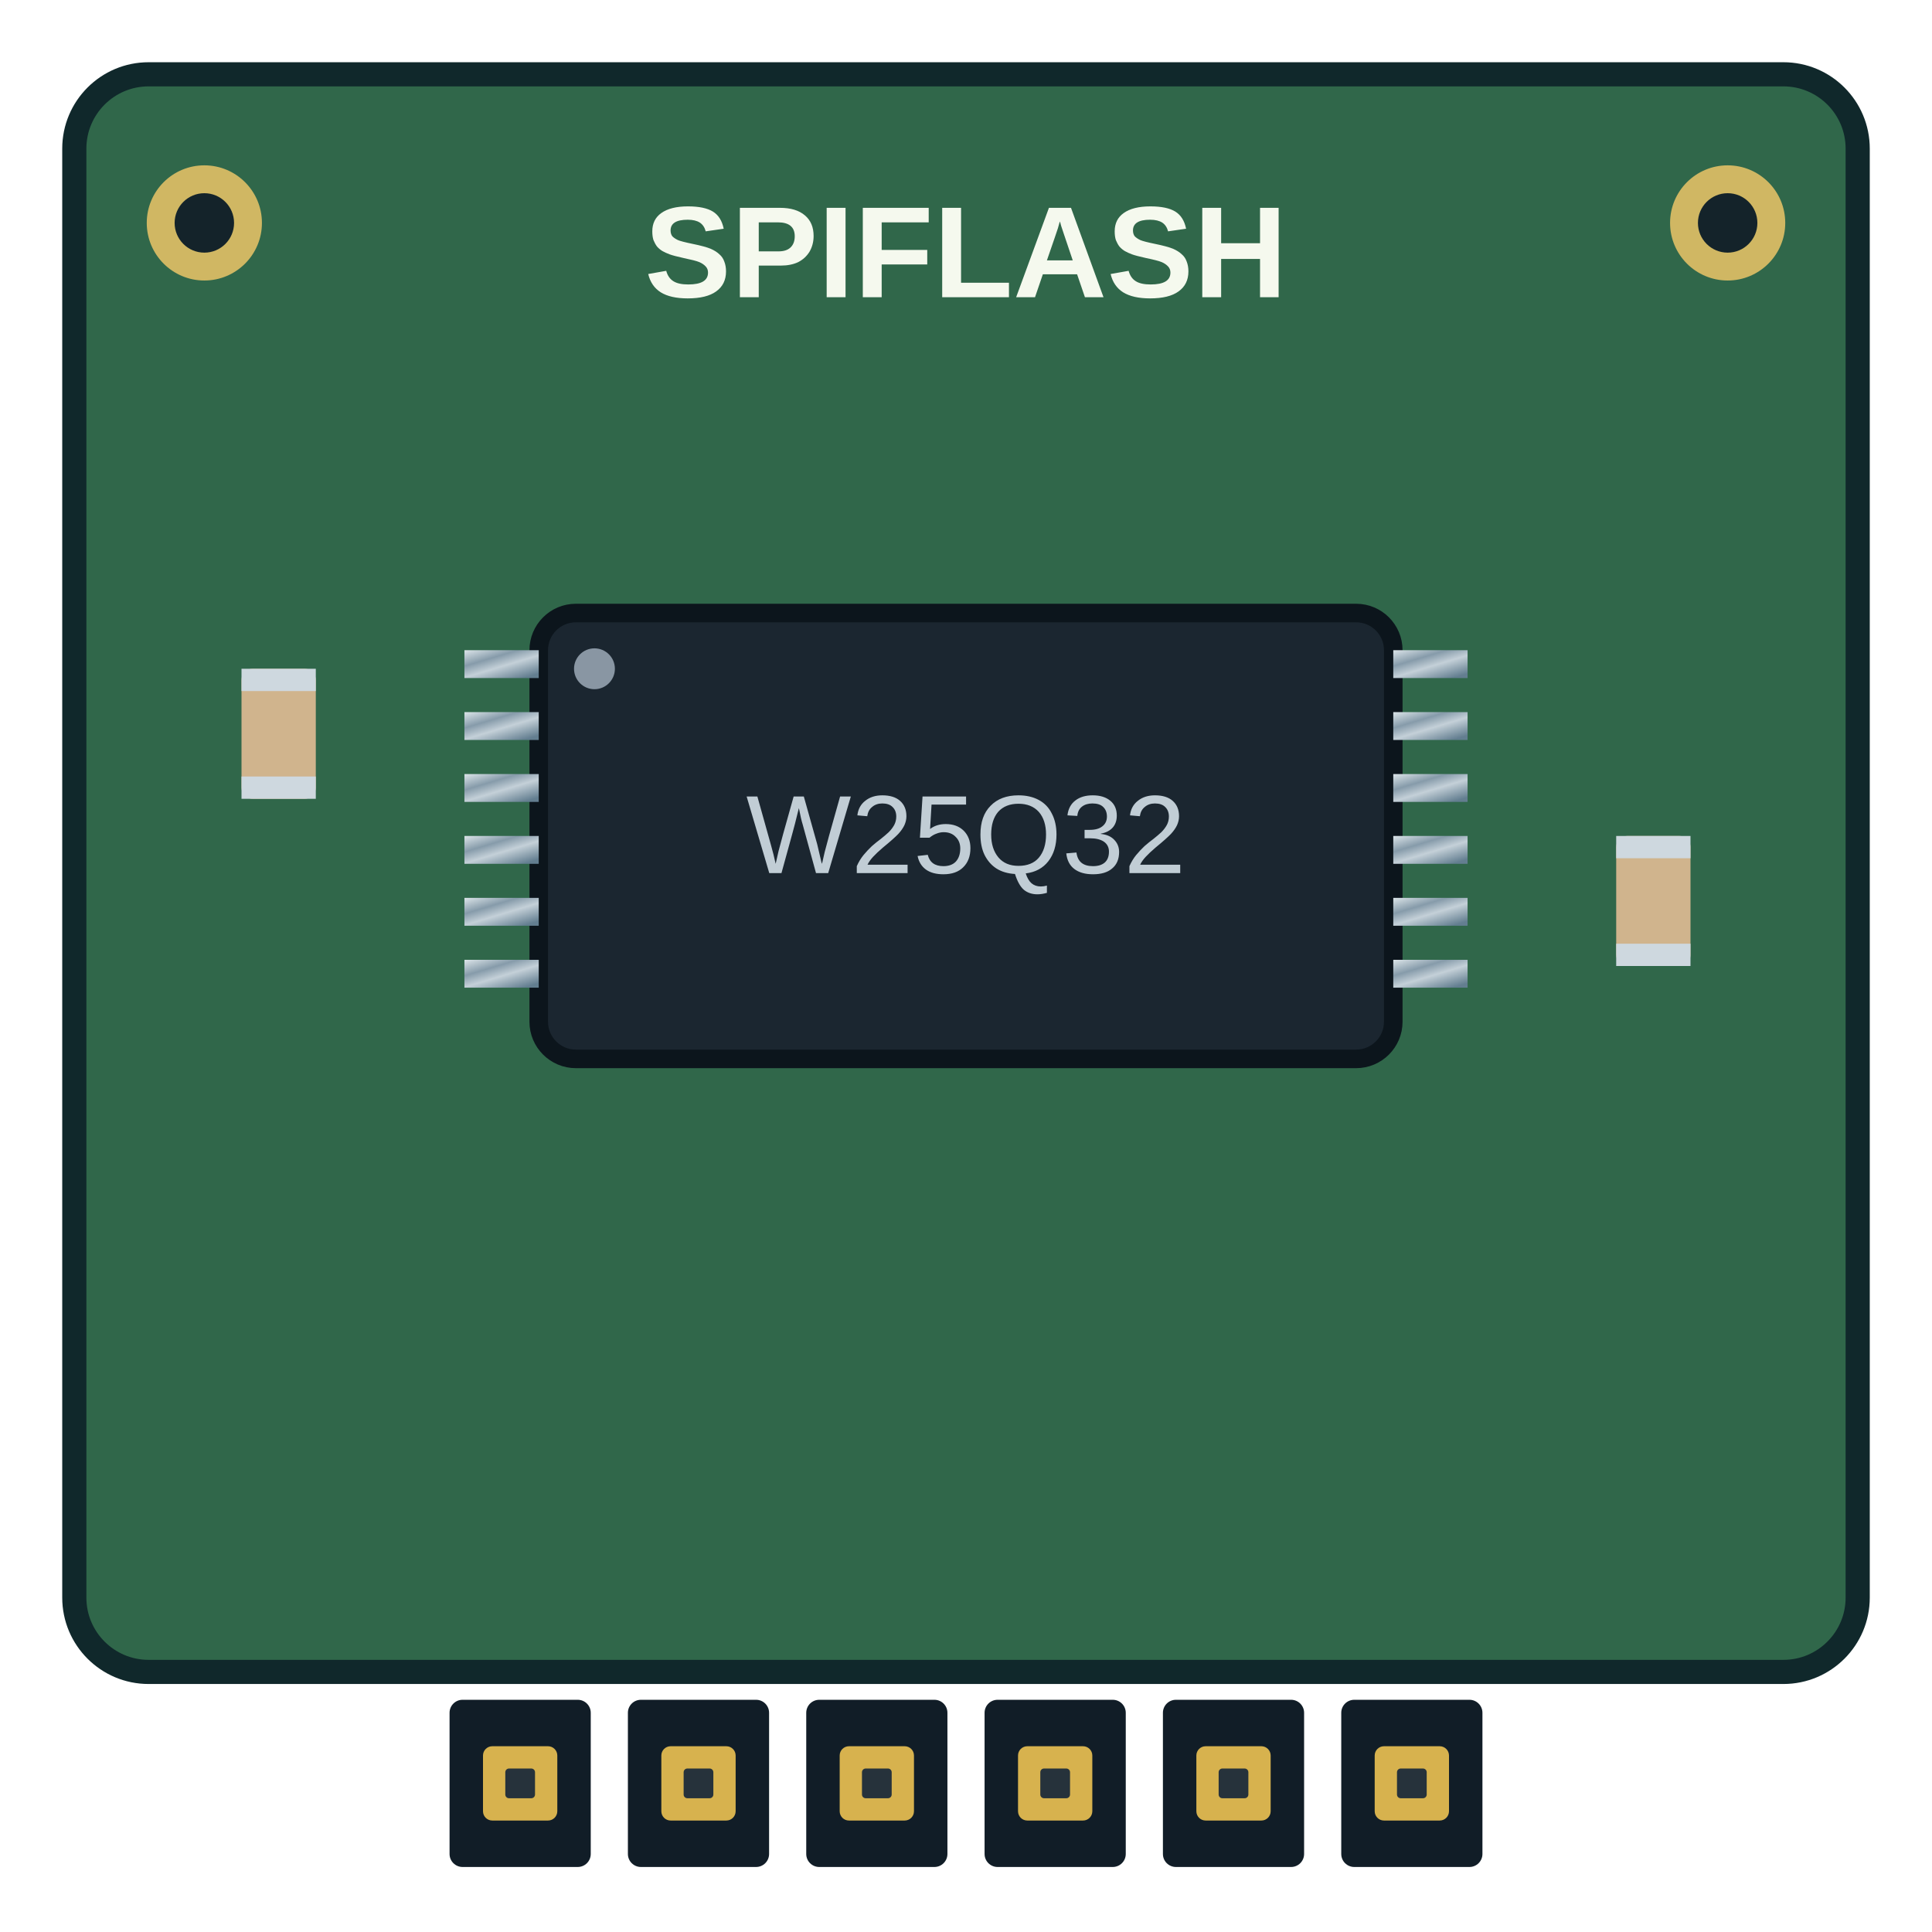
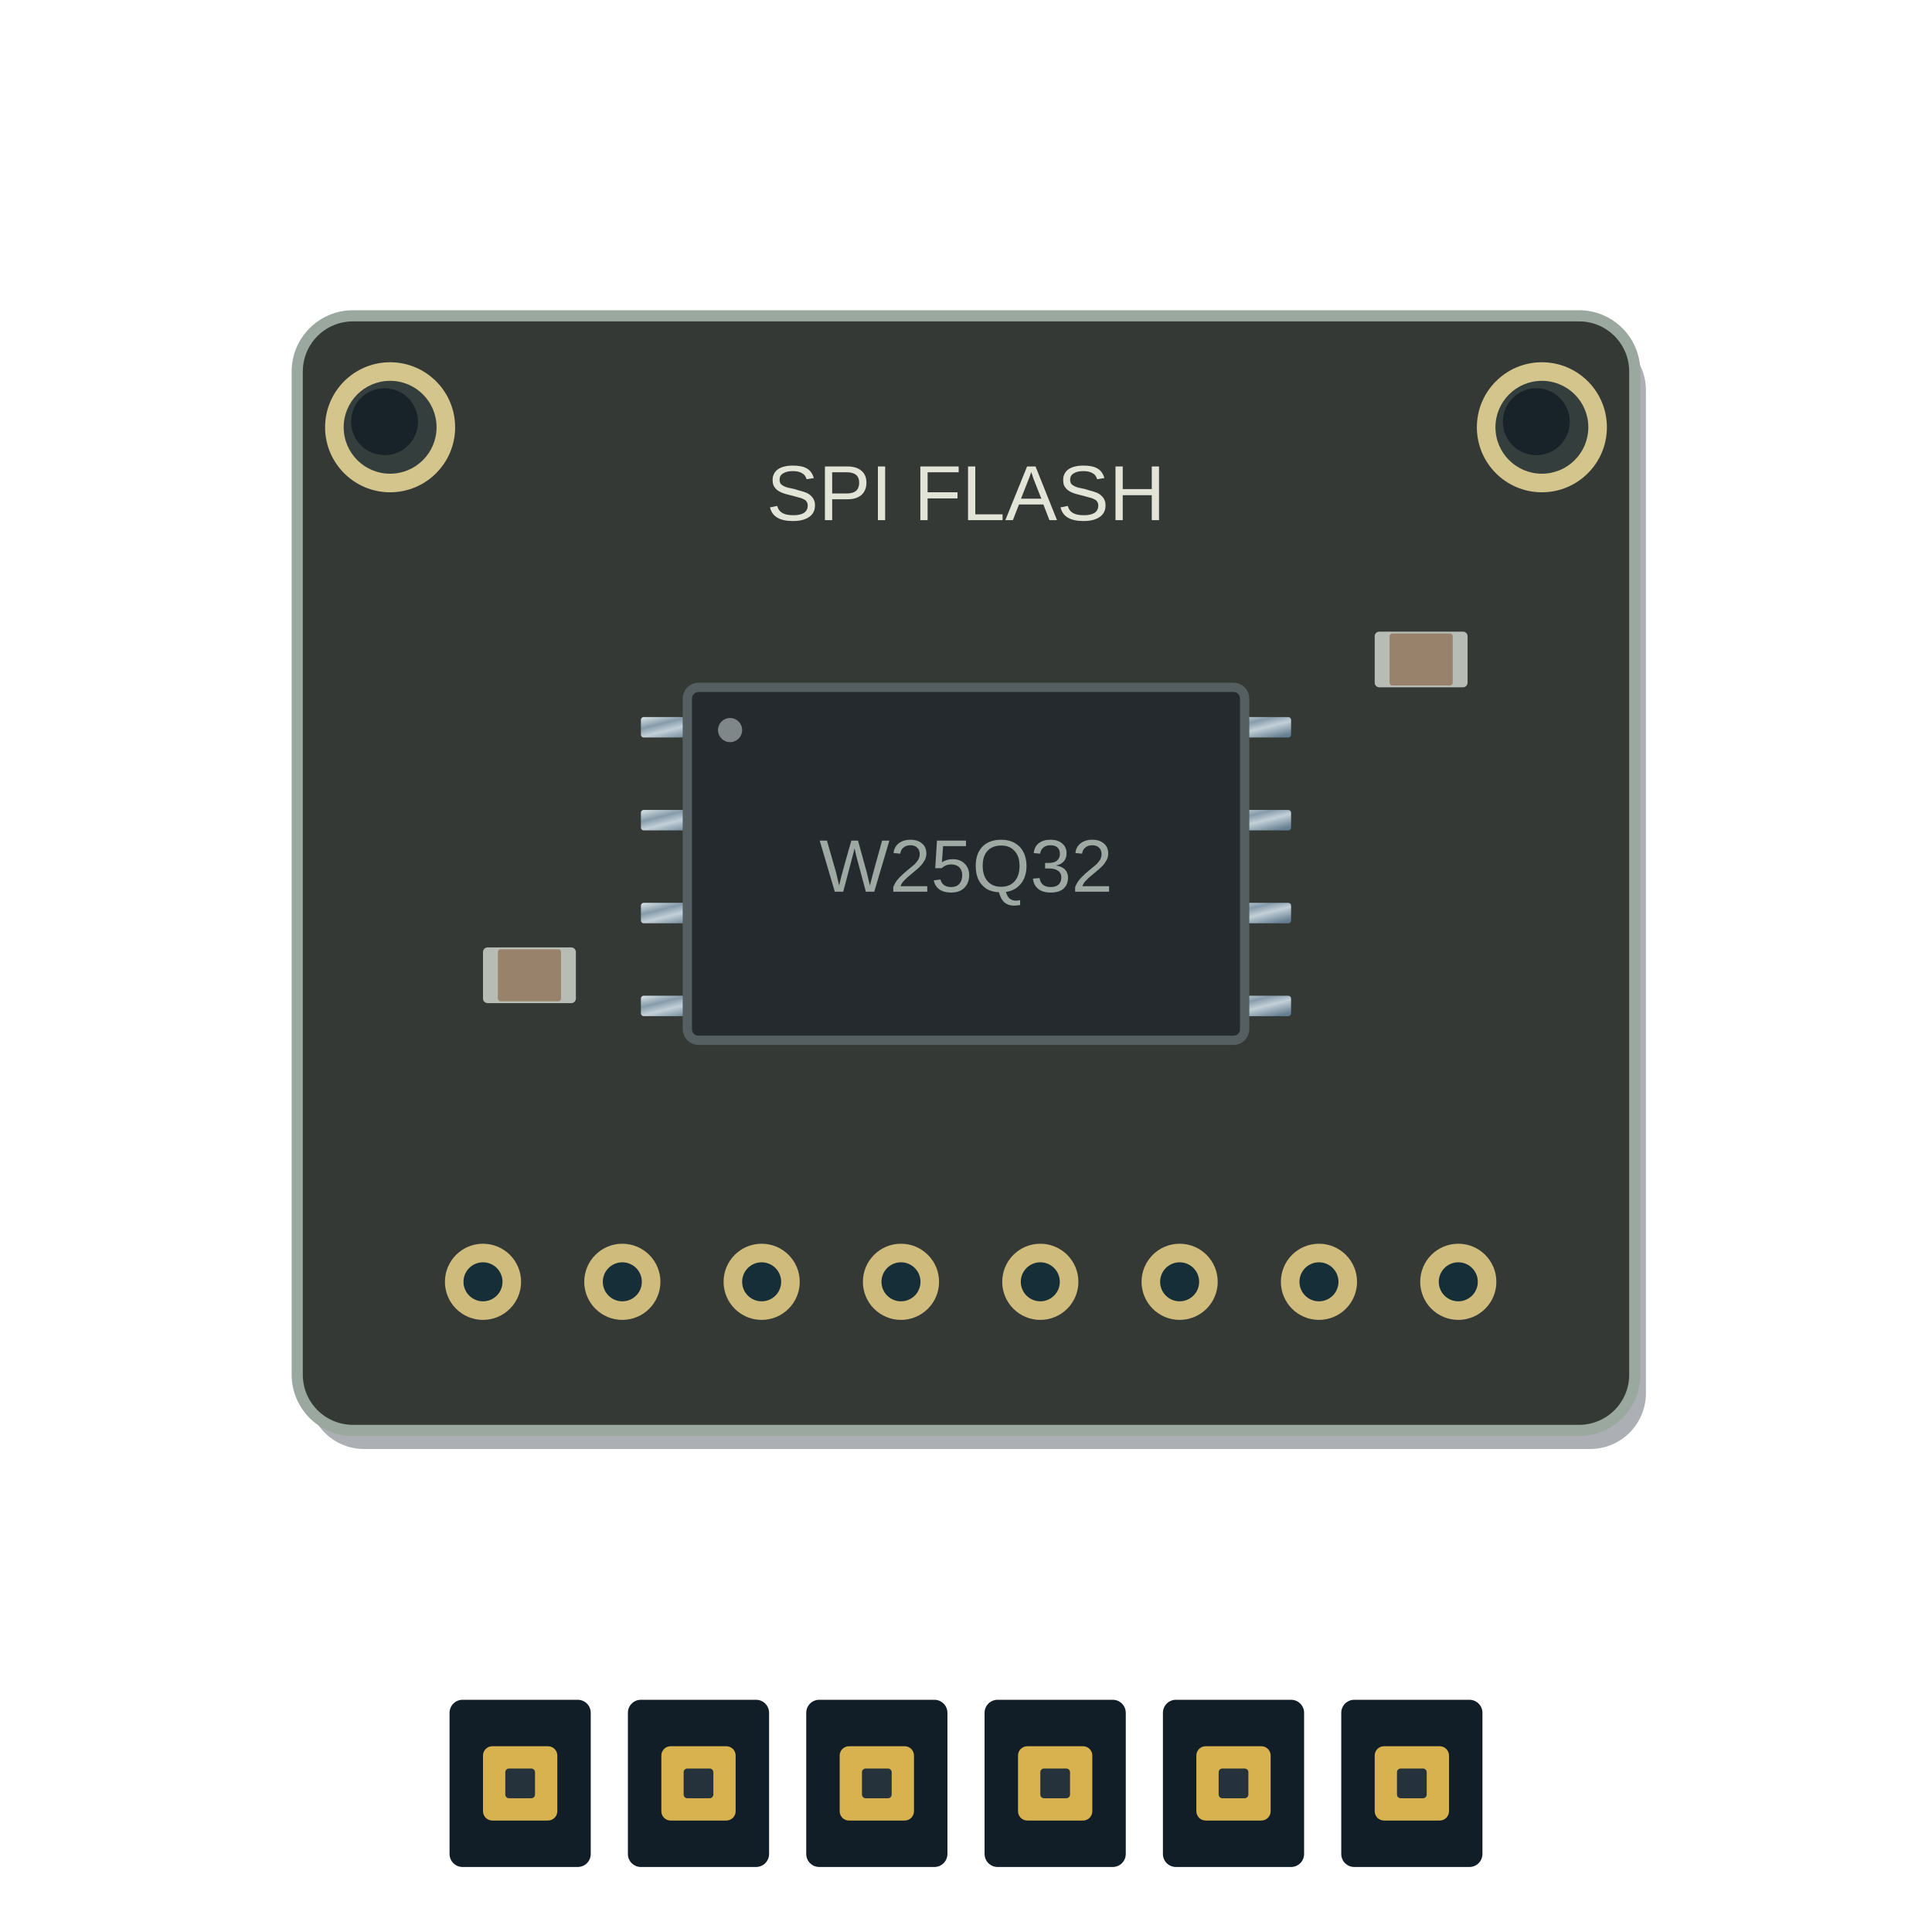
<svg xmlns="http://www.w3.org/2000/svg" width="104" height="104" viewBox="0 0 104 104">
  <defs>
    <linearGradient id="clear-epoxy" x2="1" y2=".2">
      <stop stop-color="#d6e9ec" stop-opacity=".8" />
      <stop offset=".35" stop-color="#eef9fc" stop-opacity=".55" />
      <stop offset=".7" stop-color="#a6c1cb" stop-opacity=".65" />
      <stop offset="1" stop-color="#607c8c" stop-opacity=".9" />
    </linearGradient>
    <linearGradient id="black-plastic" x2="1" y2="0">
      <stop stop-color="#131c23" />
      <stop offset=".4" stop-color="#46515b" />
      <stop offset="1" stop-color="#152029" />
    </linearGradient>
    <linearGradient id="metal" x2=".8" y2="1">
      <stop stop-color="#dce5e9" />
      <stop offset=".35" stop-color="#869baa" />
      <stop offset=".6" stop-color="#c4d0d8" />
      <stop offset="1" stop-color="#637e90" />
    </linearGradient>
    <linearGradient id="cap" x2=".3" y2="1">
      <stop stop-color="#748a99" />
      <stop offset="1" stop-color="#17232e" />
    </linearGradient>
    <linearGradient id="green" x2="0" y2="1">
      <stop stop-color="#28765c" />
      <stop offset="1" stop-color="#164c3b" />
    </linearGradient>
    <radialGradient id="lens" cx=".3" cy=".25">
      <stop stop-color="#f1fcff" />
      <stop offset=".35" stop-color="#b9dfed" stop-opacity=".9" />
      <stop offset="1" stop-color="#688f9d" stop-opacity=".8" />
    </radialGradient>
  </defs>
-   <rect x="4" y="4" width="96" height="86" rx="4" fill="#30674a" stroke="#10282b" stroke-width="1.3" />
-   <circle cx="11" cy="12" r="3.1" fill="#d0b763" />
-   <circle cx="11" cy="12" r="1.6" fill="#14232a" />
-   <circle cx="93" cy="12" r="3.1" fill="#d0b763" />
-   <circle cx="93" cy="12" r="1.6" fill="#14232a" />
-   <g>
-     <rect x="29" y="33" width="46" height="24" rx="2" fill="#1b2630" stroke="#0c151c" stroke-width="1" />
-     <rect x="25" y="35" width="4" height="1.5" rx="0" fill="url(#metal)" />
-     <rect x="75" y="35" width="4" height="1.5" rx="0" fill="url(#metal)" />
-     <rect x="25" y="38.333" width="4" height="1.5" rx="0" fill="url(#metal)" />
-     <rect x="75" y="38.333" width="4" height="1.5" rx="0" fill="url(#metal)" />
-     <rect x="25" y="41.667" width="4" height="1.5" rx="0" fill="url(#metal)" />
-     <rect x="75" y="41.667" width="4" height="1.5" rx="0" fill="url(#metal)" />
-     <rect x="25" y="45" width="4" height="1.5" rx="0" fill="url(#metal)" />
-     <rect x="75" y="45" width="4" height="1.5" rx="0" fill="url(#metal)" />
-     <rect x="25" y="48.333" width="4" height="1.5" rx="0" fill="url(#metal)" />
-     <rect x="75" y="48.333" width="4" height="1.5" rx="0" fill="url(#metal)" />
-     <rect x="25" y="51.667" width="4" height="1.5" rx="0" fill="url(#metal)" />
-     <rect x="75" y="51.667" width="4" height="1.5" rx="0" fill="url(#metal)" />
-     <circle cx="32" cy="36" r="1.1" fill="#8996a3" />
-     <text x="52" y="47" fill="#c1cdd5" font-family="Arial, sans-serif" font-size="6" text-anchor="middle">W25Q32</text>
-     <rect x="13" y="36" width="4" height="7" rx="0.6" fill="#d0b48d" />
-     <rect x="13" y="36" width="4" height="1.2" rx="0" fill="#ced8df" />
-     <rect x="13" y="41.8" width="4" height="1.2" rx="0" fill="#ced8df" />
-     <rect x="87" y="45" width="4" height="7" rx="0.6" fill="#d0b48d" />
-     <rect x="87" y="45" width="4" height="1.2" rx="0" fill="#ced8df" />
-     <rect x="87" y="50.8" width="4" height="1.2" rx="0" fill="#ced8df" />
+   <g data-photo-body="spiFlash" data-photo-body080="spiFlash">
+     <rect x="16.6" y="18" width="72" height="60" fill="#101b26" rx="3" opacity=".35" />
+     <rect x="16" y="17" width="72" height="60" fill="#343936" rx="3" stroke="#9aa8a0" stroke-width=".6" />
+     <circle cx="21" cy="23" r="3.5" fill="#d4c58c" />
+     <circle cx="21" cy="23" r="2.5" fill="#343e3d" />
+     <circle cx="20.7" cy="22.7" r="1.8" fill="#172229" />
+     <circle cx="83" cy="23" r="3.5" fill="#d4c58c" />
+     <circle cx="83" cy="23" r="2.5" fill="#343e3d" />
+     <circle cx="82.7" cy="22.7" r="1.8" fill="#172229" />
+     <circle cx="26" cy="69" r="2.05" fill="#cfbb7b" />
+     <circle cx="26" cy="69" r="1.05" fill="#152e37" />
+     <circle cx="33.5" cy="69" r="2.05" fill="#cfbb7b" />
+     <circle cx="33.5" cy="69" r="1.05" fill="#152e37" />
+     <circle cx="41" cy="69" r="2.05" fill="#cfbb7b" />
+     <circle cx="41" cy="69" r="1.05" fill="#152e37" />
+     <circle cx="48.5" cy="69" r="2.05" fill="#cfbb7b" />
+     <circle cx="48.5" cy="69" r="1.05" fill="#152e37" />
+     <circle cx="56" cy="69" r="2.05" fill="#cfbb7b" />
+     <circle cx="56" cy="69" r="1.05" fill="#152e37" />
+     <circle cx="63.5" cy="69" r="2.05" fill="#cfbb7b" />
+     <circle cx="63.5" cy="69" r="1.05" fill="#152e37" />
+     <circle cx="71" cy="69" r="2.05" fill="#cfbb7b" />
+     <circle cx="71" cy="69" r="1.05" fill="#152e37" />
+     <circle cx="78.5" cy="69" r="2.05" fill="#cfbb7b" />
+     <circle cx="78.5" cy="69" r="1.05" fill="#152e37" />
+     <rect x="34.5" y="38.6" width="3.5" height="1.1" fill="url(#metal)" rx="0.15" />
+     <rect x="66" y="38.6" width="3.5" height="1.1" fill="url(#metal)" rx="0.15" />
+     <rect x="34.5" y="43.6" width="3.5" height="1.1" fill="url(#metal)" rx="0.15" />
+     <rect x="66" y="43.6" width="3.5" height="1.1" fill="url(#metal)" rx="0.15" />
+     <rect x="34.5" y="48.6" width="3.5" height="1.1" fill="url(#metal)" rx="0.15" />
+     <rect x="66" y="48.6" width="3.5" height="1.1" fill="url(#metal)" rx="0.15" />
+     <rect x="34.5" y="53.6" width="3.5" height="1.1" fill="url(#metal)" rx="0.15" />
+     <rect x="66" y="53.6" width="3.5" height="1.1" fill="url(#metal)" rx="0.15" />
+     <rect x="37" y="37" width="30" height="19" fill="#242a2e" rx="0.6" stroke="#555e60" stroke-width=".5" />
+     <circle cx="39.3" cy="39.3" r="0.65" fill="#808789" />
+     <text x="52" y="48" font-family="Arial,sans-serif" font-size="4" fill="#9fa9a4" text-anchor="middle">W25Q32</text>
+     <text x="52" y="28" font-family="Arial,sans-serif" font-size="4.2" fill="#e2e4d8" text-anchor="middle">SPI FLASH</text>
+     <rect x="26" y="51" width="5" height="3" fill="#b7bcb4" rx="0.25" />
+     <rect x="26.8" y="51.1" width="3.4" height="2.8" fill="#99826b" rx="0.15" />
+     <rect x="74" y="34" width="5" height="3" fill="#b7bcb4" rx="0.25" />
+     <rect x="74.8" y="34.1" width="3.4" height="2.8" fill="#99826b" rx="0.15" />
  </g>
-   <text x="52" y="16" fill="#f5f9ee" font-family="Arial, sans-serif" font-size="7" text-anchor="middle" font-weight="600">SPIFLASH</text>
  <g data-pin="VCC" data-x="28" data-y="96">
    <rect x="24.2" y="91.5" width="7.6" height="9" rx="0.7" fill="#111d27" />
    <rect x="26" y="94" width="4" height="4" rx="0.5" fill="#d7b24e" />
    <rect x="27.2" y="95.2" width="1.6" height="1.6" rx="0.2" fill="#26323b" />
  </g>
  <g data-pin="GND" data-x="37.6" data-y="96">
    <rect x="33.8" y="91.5" width="7.6" height="9" rx="0.7" fill="#111d27" />
    <rect x="35.6" y="94" width="4" height="4" rx="0.5" fill="#d7b24e" />
    <rect x="36.8" y="95.2" width="1.6" height="1.6" rx="0.2" fill="#26323b" />
  </g>
  <g data-pin="SCK" data-x="47.2" data-y="96">
    <rect x="43.4" y="91.5" width="7.6" height="9" rx="0.7" fill="#111d27" />
    <rect x="45.2" y="94" width="4" height="4" rx="0.5" fill="#d7b24e" />
    <rect x="46.4" y="95.2" width="1.6" height="1.6" rx="0.2" fill="#26323b" />
  </g>
  <g data-pin="MOSI" data-x="56.8" data-y="96">
    <rect x="53" y="91.5" width="7.6" height="9" rx="0.7" fill="#111d27" />
    <rect x="54.8" y="94" width="4" height="4" rx="0.5" fill="#d7b24e" />
    <rect x="56" y="95.2" width="1.6" height="1.6" rx="0.2" fill="#26323b" />
  </g>
  <g data-pin="MISO" data-x="66.4" data-y="96">
    <rect x="62.6" y="91.5" width="7.6" height="9" rx="0.7" fill="#111d27" />
    <rect x="64.4" y="94" width="4" height="4" rx="0.5" fill="#d7b24e" />
    <rect x="65.6" y="95.2" width="1.6" height="1.6" rx="0.2" fill="#26323b" />
  </g>
  <g data-pin="CS" data-x="76" data-y="96">
    <rect x="72.2" y="91.5" width="7.6" height="9" rx="0.7" fill="#111d27" />
    <rect x="74" y="94" width="4" height="4" rx="0.5" fill="#d7b24e" />
    <rect x="75.2" y="95.2" width="1.6" height="1.6" rx="0.2" fill="#26323b" />
  </g>
</svg>
